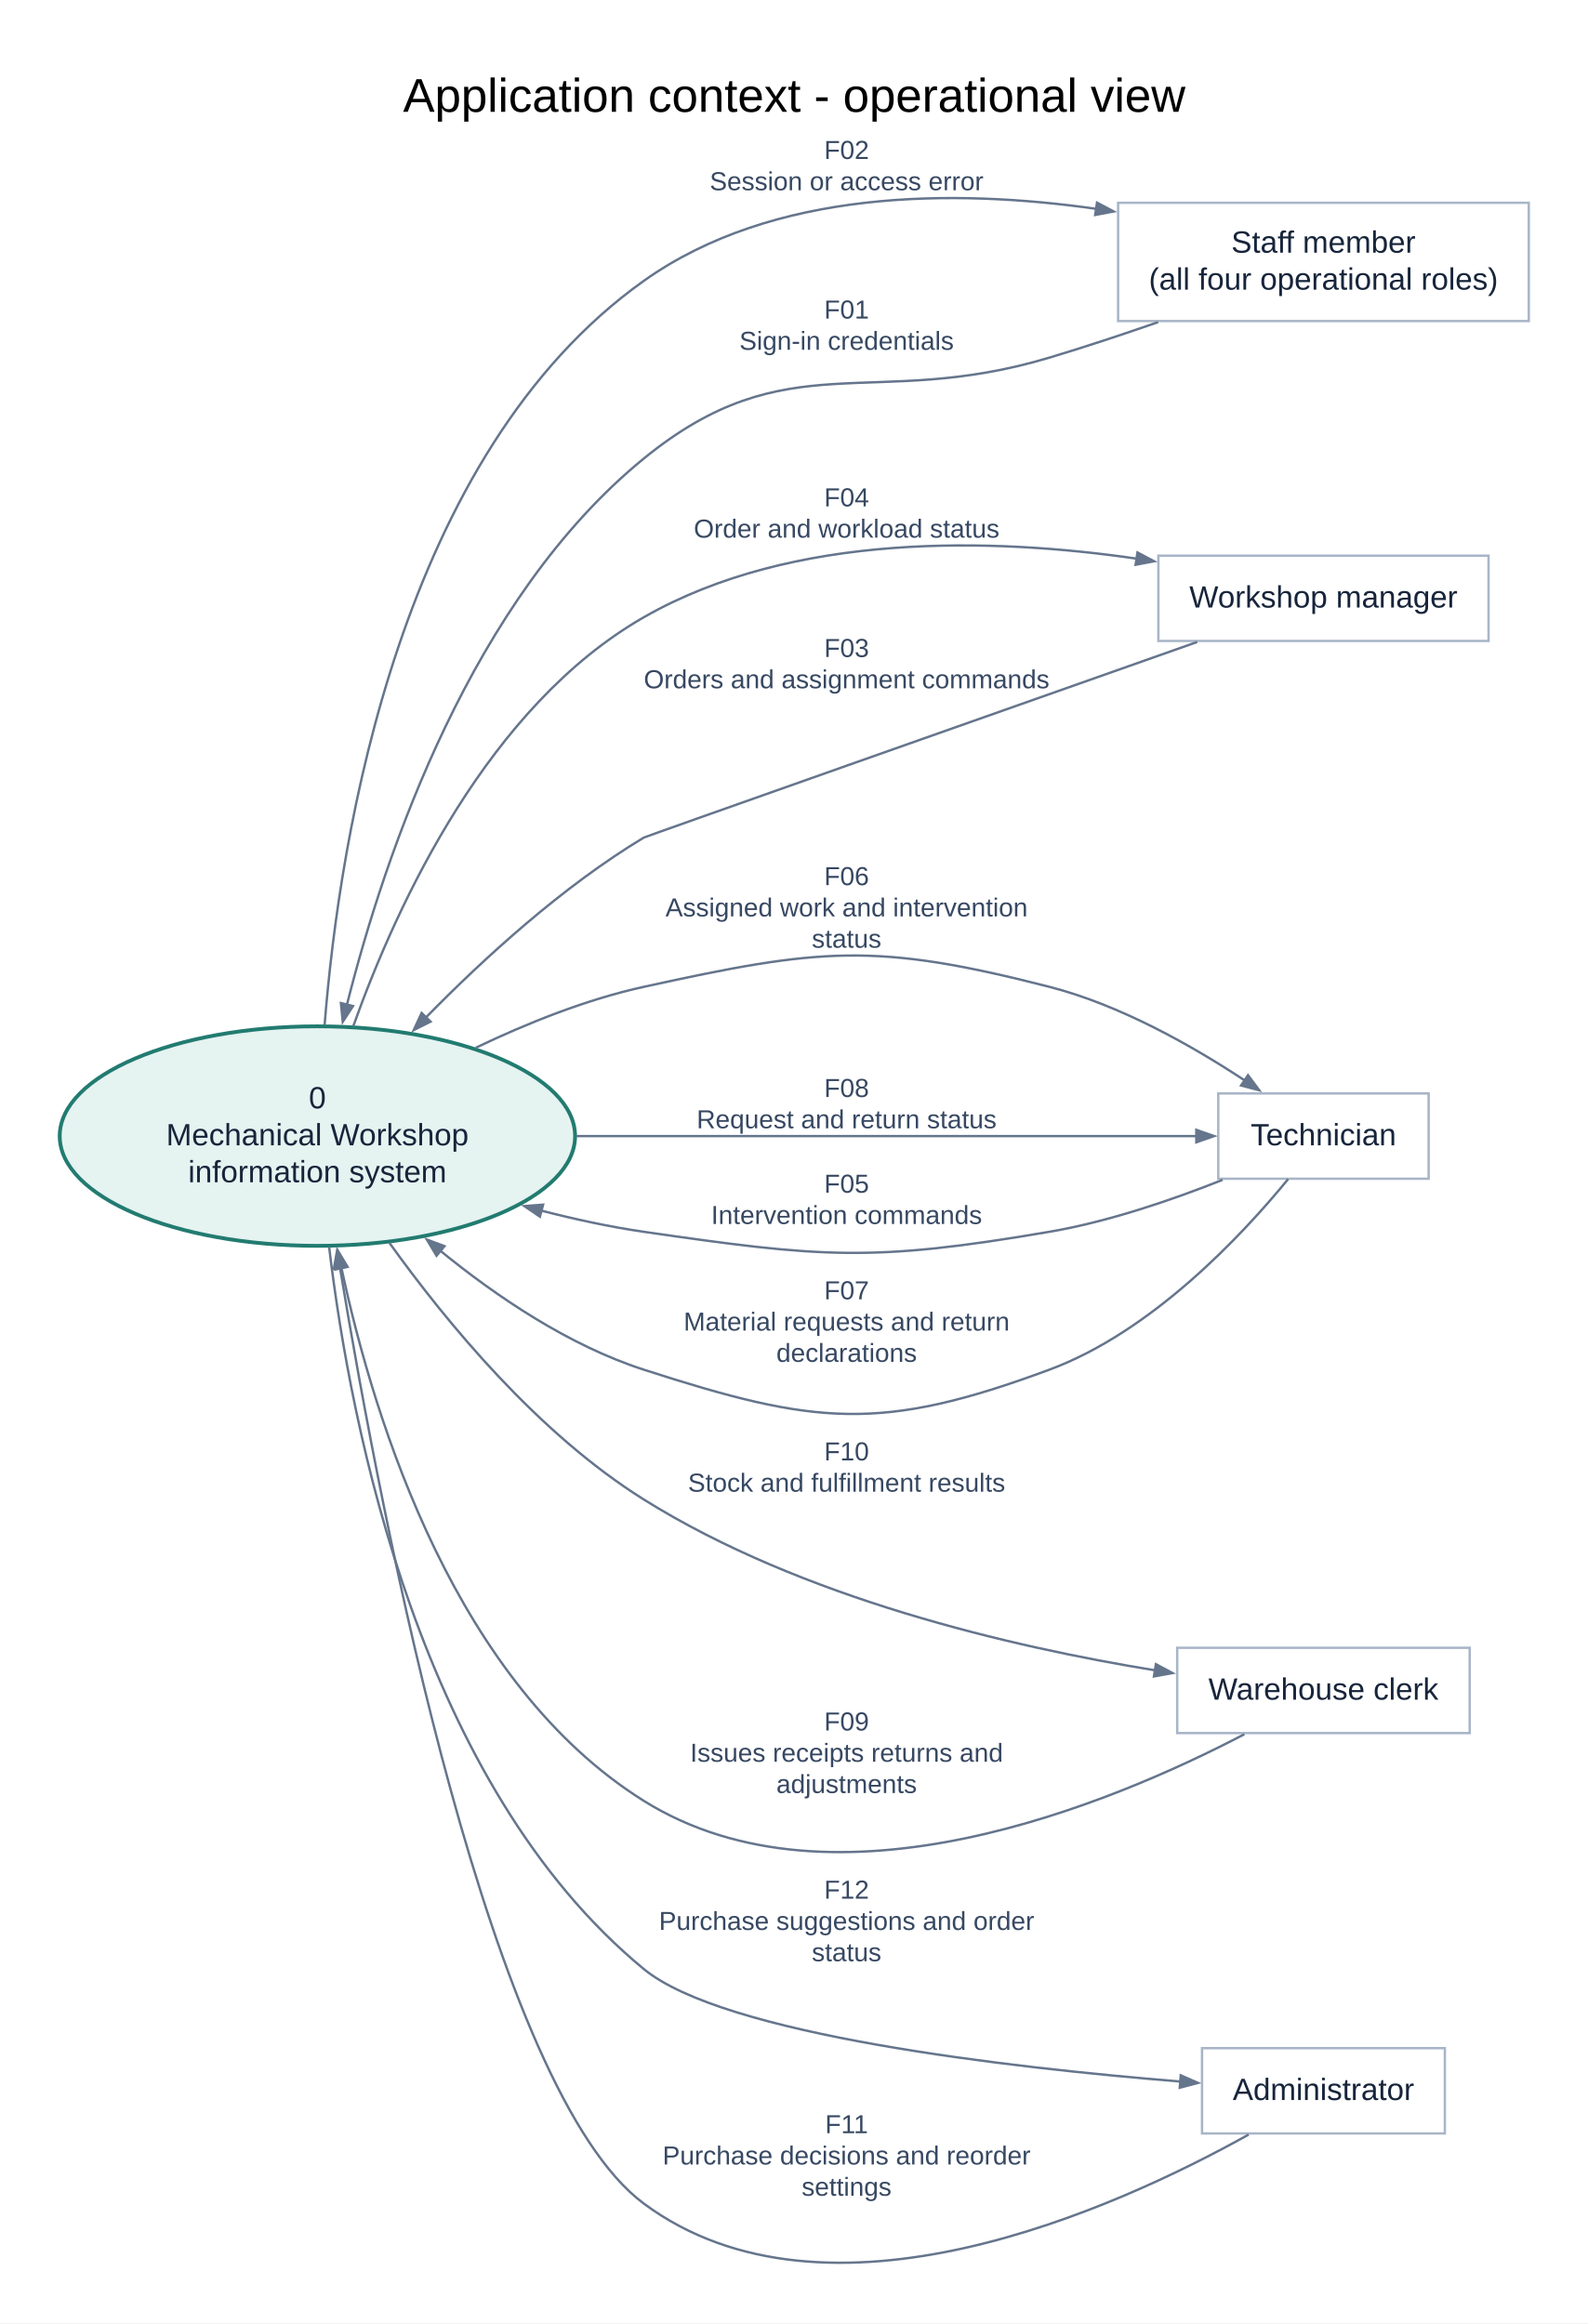
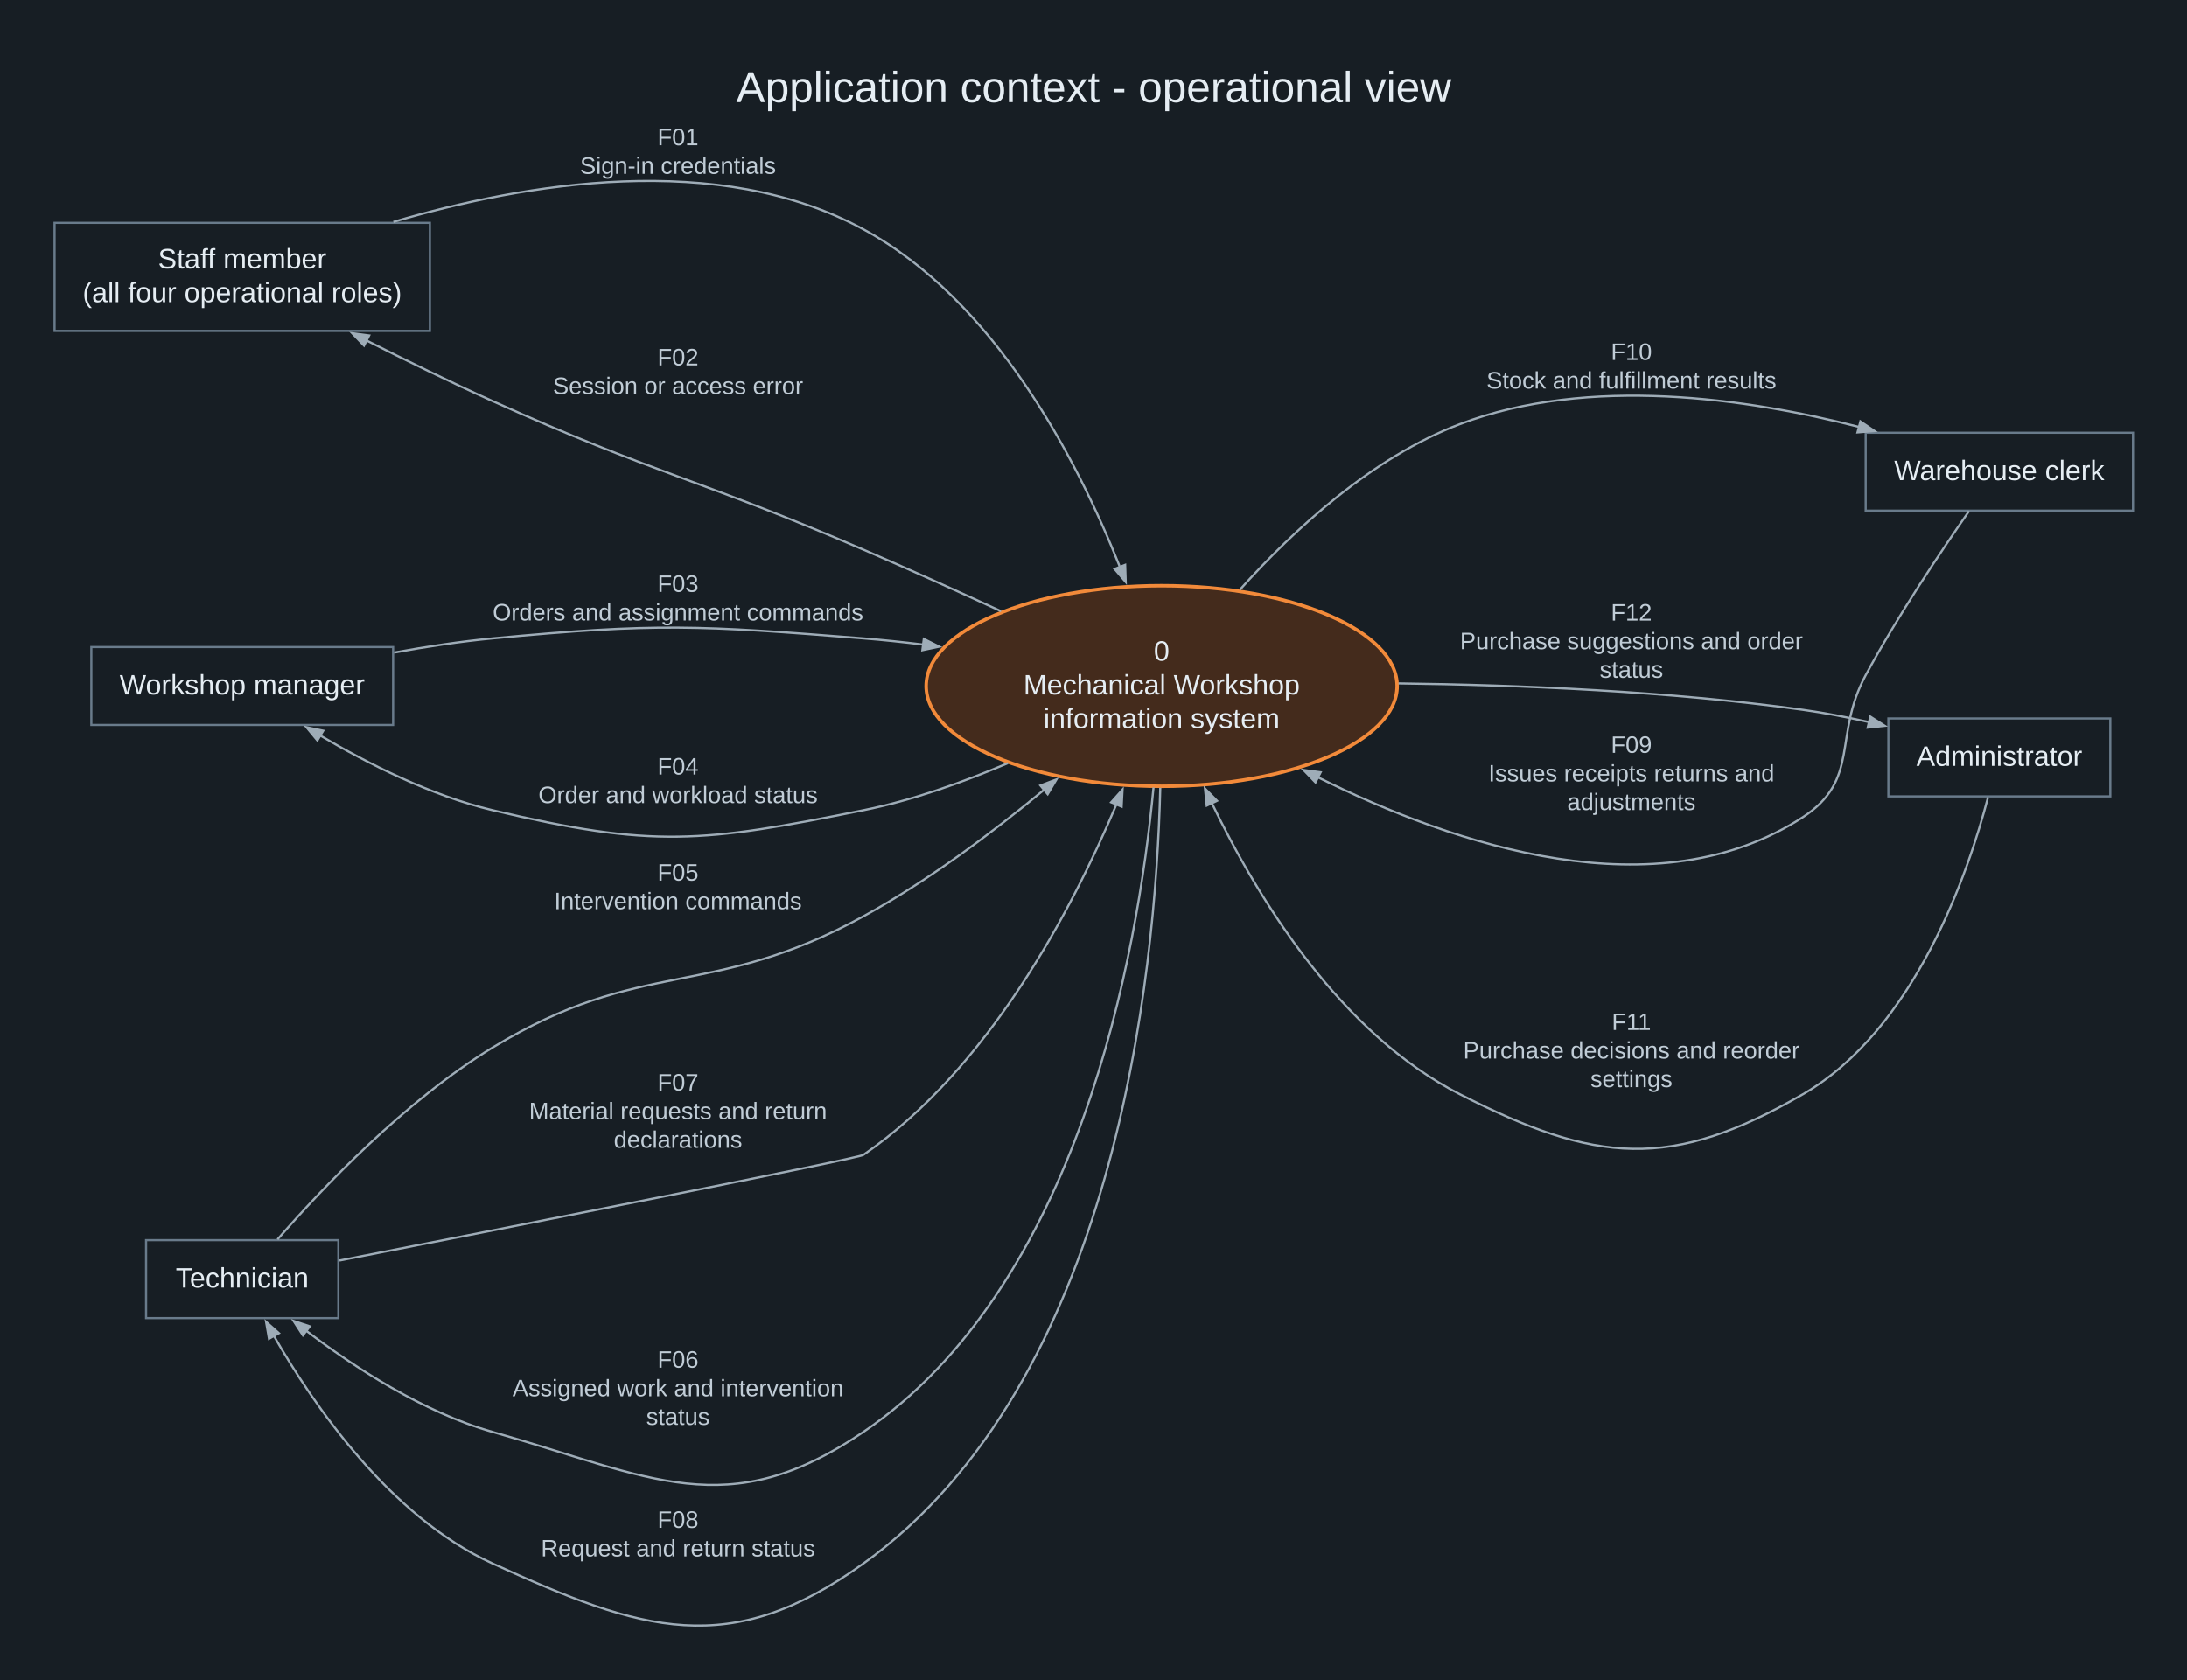
- <svg xmlns="http://www.w3.org/2000/svg" width="670pt" height="981pt" viewBox="0.00 0.00 670.00 981.00">
-   <g id="graph0" class="graph" transform="scale(1 1) rotate(0) translate(25.2 955.44)">
-     <polygon fill="#ffffff" stroke="none" points="-25.2,25.2 -25.2,-955.44 645.23,-955.44 645.23,25.2 -25.2,25.2" />
-     <text xml:space="preserve" text-anchor="middle" x="310.01" y="-908.24" font-family="Arial" font-size="20.00">Application context - operational view</text>
+ <svg xmlns="http://www.w3.org/2000/svg" width="1010pt" height="776pt" viewBox="0.00 0.00 1010.00 776.00">
+   <g id="graph0" class="graph" transform="scale(1 1) rotate(0) translate(25.2 751.15)">
+     <polygon fill="#171e24" stroke="none" points="-25.2,25.2 -25.2,-751.15 985.06,-751.15 985.06,25.2 -25.2,25.2" />
+     <text xml:space="preserve" text-anchor="middle" x="479.93" y="-703.95" font-family="Arial" font-size="20.00" fill="#e5edf3">Application context - operational view</text>
    <g id="node1" class="node">
-       <ellipse fill="#e5f3f1" stroke="#227b70" stroke-width="1.6" cx="108.76" cy="-475.88" rx="108.76" ry="46.33" />
-       <text xml:space="preserve" text-anchor="middle" x="108.76" y="-487.58" font-family="Arial" font-size="13.00" fill="#17253b">0</text>
-       <text xml:space="preserve" text-anchor="middle" x="108.76" y="-471.98" font-family="Arial" font-size="13.00" fill="#17253b">Mechanical Workshop</text>
-       <text xml:space="preserve" text-anchor="middle" x="108.76" y="-456.38" font-family="Arial" font-size="13.00" fill="#17253b">information system</text>
+       <ellipse fill="#442b1c" stroke="#f28a3a" stroke-width="1.6" cx="511.27" cy="-434.25" rx="108.76" ry="46.33" />
+       <text xml:space="preserve" text-anchor="middle" x="511.27" y="-445.95" font-family="Arial" font-size="13.00" fill="#e5edf3">0</text>
+       <text xml:space="preserve" text-anchor="middle" x="511.27" y="-430.35" font-family="Arial" font-size="13.00" fill="#e5edf3">Mechanical Workshop</text>
+       <text xml:space="preserve" text-anchor="middle" x="511.27" y="-414.75" font-family="Arial" font-size="13.00" fill="#e5edf3">information system</text>
    </g>
    <g id="node2" class="node">
-       <polygon fill="#ffffff" stroke="#a8b5c7" points="620.03,-869.84 446.7,-869.84 446.7,-819.92 620.03,-819.92 620.03,-869.84" />
-       <text xml:space="preserve" text-anchor="middle" x="533.36" y="-848.78" font-family="Arial" font-size="13.00" fill="#17253b">Staff member</text>
-       <text xml:space="preserve" text-anchor="middle" x="533.36" y="-833.18" font-family="Arial" font-size="13.00" fill="#17253b">(all four operational roles)</text>
+       <polygon fill="#171e24" stroke="#697b8b" points="173.33,-648.21 0,-648.21 0,-598.29 173.33,-598.29 173.33,-648.21" />
+       <text xml:space="preserve" text-anchor="middle" x="86.66" y="-627.15" font-family="Arial" font-size="13.00" fill="#e5edf3">Staff member</text>
+       <text xml:space="preserve" text-anchor="middle" x="86.66" y="-611.55" font-family="Arial" font-size="13.00" fill="#e5edf3">(all four operational roles)</text>
    </g>
    <g id="edge2" class="edge">
-       <path fill="none" stroke="#65758c" d="M111.82,-522.98C118.15,-602.96 143.71,-763.75 246.51,-836.88 301.07,-875.69 377.48,-875.83 437.58,-867.27" />
-       <polygon fill="#65758c" stroke="#65758c" points="437.8,-869.89 444.82,-866.18 437.02,-864.7 437.8,-869.89" />
-       <text xml:space="preserve" text-anchor="middle" x="332.11" y="-888.34" font-family="Arial" font-size="11.00" fill="#374862">F02</text>
-       <text xml:space="preserve" text-anchor="middle" x="332.11" y="-875.14" font-family="Arial" font-size="11.00" fill="#374862">Session or access error</text>
+       <path fill="none" stroke="#9eacb7" d="M437.12,-468.78C416.63,-478.22 394.28,-488.31 373.51,-497.25 298.22,-529.65 277.08,-532.23 202.33,-565.85 183.05,-574.52 162.3,-584.65 143.82,-593.97" />
+       <polygon fill="#9eacb7" stroke="#9eacb7" points="142.91,-591.49 137.4,-597.23 145.28,-596.18 142.91,-591.49" />
+       <text xml:space="preserve" text-anchor="middle" x="287.92" y="-582.35" font-family="Arial" font-size="11.00" fill="#c0ccd6">F02</text>
+       <text xml:space="preserve" text-anchor="middle" x="287.92" y="-569.15" font-family="Arial" font-size="11.00" fill="#c0ccd6">Session or access error</text>
    </g>
    <g id="node3" class="node">
-       <polygon fill="#ffffff" stroke="#a8b5c7" points="603.04,-720.88 463.69,-720.88 463.69,-684.88 603.04,-684.88 603.04,-720.88" />
-       <text xml:space="preserve" text-anchor="middle" x="533.36" y="-698.98" font-family="Arial" font-size="13.00" fill="#17253b">Workshop manager</text>
+       <polygon fill="#171e24" stroke="#697b8b" points="156.34,-452.25 16.98,-452.25 16.98,-416.25 156.34,-416.25 156.34,-452.25" />
+       <text xml:space="preserve" text-anchor="middle" x="86.66" y="-430.35" font-family="Arial" font-size="13.00" fill="#e5edf3">Workshop manager</text>
    </g>
    <g id="edge4" class="edge">
-       <path fill="none" stroke="#65758c" d="M123.96,-522.45C142.7,-574.83 181.17,-657.45 246.51,-694.88 309.54,-730.99 393.89,-728.44 454.6,-719.62" />
-       <polygon fill="#65758c" stroke="#65758c" points="454.87,-722.24 461.89,-718.51 454.08,-717.05 454.87,-722.24" />
-       <text xml:space="preserve" text-anchor="middle" x="332.11" y="-741.7" font-family="Arial" font-size="11.00" fill="#374862">F04</text>
-       <text xml:space="preserve" text-anchor="middle" x="332.11" y="-728.5" font-family="Arial" font-size="11.00" fill="#374862">Order and workload status</text>
+       <path fill="none" stroke="#9eacb7" d="M440.29,-398.61C419.35,-389.69 395.98,-381.37 373.51,-376.85 298.93,-361.83 276.37,-359.35 202.33,-376.85 173.96,-383.55 144.62,-398.41 122.72,-411.33" />
+       <polygon fill="#9eacb7" stroke="#9eacb7" points="121.36,-409.08 116.3,-415.21 124.08,-413.58 121.36,-409.08" />
+       <text xml:space="preserve" text-anchor="middle" x="287.92" y="-393.35" font-family="Arial" font-size="11.00" fill="#c0ccd6">F04</text>
+       <text xml:space="preserve" text-anchor="middle" x="287.92" y="-380.15" font-family="Arial" font-size="11.00" fill="#c0ccd6">Order and workload status</text>
    </g>
    <g id="node4" class="node">
-       <polygon fill="#ffffff" stroke="#a8b5c7" points="577.76,-493.88 488.97,-493.88 488.97,-457.88 577.76,-457.88 577.76,-493.88" />
-       <text xml:space="preserve" text-anchor="middle" x="533.36" y="-471.98" font-family="Arial" font-size="13.00" fill="#17253b">Technician</text>
+       <polygon fill="#171e24" stroke="#697b8b" points="131.06,-178.25 42.27,-178.25 42.27,-142.25 131.06,-142.25 131.06,-178.25" />
+       <text xml:space="preserve" text-anchor="middle" x="86.66" y="-156.35" font-family="Arial" font-size="13.00" fill="#e5edf3">Technician</text>
    </g>
    <g id="edge6" class="edge">
-       <path fill="none" stroke="#65758c" d="M175.56,-513.15C197.43,-523.62 222.39,-533.59 246.51,-538.88 320.83,-555.18 344.01,-557.79 417.7,-538.88 447.62,-531.21 478.1,-513.91 500.11,-499.38" />
-       <polygon fill="#65758c" stroke="#65758c" points="501.52,-501.59 506.27,-495.22 498.59,-497.24 501.52,-501.59" />
-       <text xml:space="preserve" text-anchor="middle" x="332.11" y="-581.8" font-family="Arial" font-size="11.00" fill="#374862">F06</text>
-       <text xml:space="preserve" text-anchor="middle" x="332.11" y="-568.6" font-family="Arial" font-size="11.00" fill="#374862">Assigned work and intervention</text>
-       <text xml:space="preserve" text-anchor="middle" x="332.11" y="-555.4" font-family="Arial" font-size="11.00" fill="#374862">status</text>
+       <path fill="none" stroke="#9eacb7" d="M507.52,-387.38C500.16,-309.97 473.09,-157.26 373.51,-89.65 310.57,-46.91 275.53,-68.92 202.33,-89.65 170.19,-98.75 138.22,-119.68 116.23,-136.4" />
+       <polygon fill="#9eacb7" stroke="#9eacb7" points="114.68,-134.28 110.36,-140.96 117.9,-138.43 114.68,-134.28" />
+       <text xml:space="preserve" text-anchor="middle" x="287.92" y="-119.35" font-family="Arial" font-size="11.00" fill="#c0ccd6">F06</text>
+       <text xml:space="preserve" text-anchor="middle" x="287.92" y="-106.15" font-family="Arial" font-size="11.00" fill="#c0ccd6">Assigned work and intervention</text>
+       <text xml:space="preserve" text-anchor="middle" x="287.92" y="-92.95" font-family="Arial" font-size="11.00" fill="#c0ccd6">status</text>
    </g>
    <g id="edge8" class="edge">
-       <path fill="none" stroke="#65758c" d="M218.04,-475.88C302.01,-475.88 414.71,-475.88 479.85,-475.88" />
-       <polygon fill="#65758c" stroke="#65758c" points="479.71,-478.51 487.21,-475.88 479.71,-473.26 479.71,-478.51" />
-       <text xml:space="preserve" text-anchor="middle" x="332.11" y="-492.38" font-family="Arial" font-size="11.00" fill="#374862">F08</text>
-       <text xml:space="preserve" text-anchor="middle" x="332.11" y="-479.18" font-family="Arial" font-size="11.00" fill="#374862">Request and return status</text>
+       <path fill="none" stroke="#9eacb7" d="M510.64,-387.19C508.46,-299.45 489.66,-112.25 373.51,-28.85 311.71,15.52 271.59,2.63 202.33,-28.85 154.81,-50.45 119.29,-102.55 101.16,-134.27" />
+       <polygon fill="#9eacb7" stroke="#9eacb7" points="99.02,-132.71 97.67,-140.54 103.61,-135.27 99.02,-132.71" />
+       <text xml:space="preserve" text-anchor="middle" x="287.92" y="-45.35" font-family="Arial" font-size="11.00" fill="#c0ccd6">F08</text>
+       <text xml:space="preserve" text-anchor="middle" x="287.92" y="-32.15" font-family="Arial" font-size="11.00" fill="#c0ccd6">Request and return status</text>
    </g>
    <g id="node5" class="node">
-       <polygon fill="#ffffff" stroke="#a8b5c7" points="595.09,-259.88 471.64,-259.88 471.64,-223.88 595.09,-223.88 595.09,-259.88" />
-       <text xml:space="preserve" text-anchor="middle" x="533.36" y="-237.98" font-family="Arial" font-size="13.00" fill="#17253b">Warehouse clerk</text>
+       <polygon fill="#171e24" stroke="#697b8b" points="959.86,-551.25 836.41,-551.25 836.41,-515.25 959.86,-515.25 959.86,-551.25" />
+       <text xml:space="preserve" text-anchor="middle" x="898.13" y="-529.35" font-family="Arial" font-size="13.00" fill="#e5edf3">Warehouse clerk</text>
    </g>
    <g id="edge10" class="edge">
-       <path fill="none" stroke="#65758c" d="M139.09,-430.9C163.81,-396.42 202.2,-350.19 246.51,-322.48 313.08,-280.86 401.59,-260.24 462.38,-250.36" />
-       <polygon fill="#65758c" stroke="#65758c" points="462.65,-252.97 469.65,-249.21 461.83,-247.79 462.65,-252.97" />
-       <text xml:space="preserve" text-anchor="middle" x="332.11" y="-338.98" font-family="Arial" font-size="11.00" fill="#374862">F10</text>
-       <text xml:space="preserve" text-anchor="middle" x="332.11" y="-325.78" font-family="Arial" font-size="11.00" fill="#374862">Stock and fulfillment results</text>
+       <path fill="none" stroke="#9eacb7" d="M547.4,-478.71C572.37,-506.54 608.56,-539.92 649.03,-555.25 708.66,-577.84 781.92,-567.11 833.32,-553.94" />
+       <polygon fill="#9eacb7" stroke="#9eacb7" points="833.97,-556.49 840.55,-552.03 832.63,-551.41 833.97,-556.49" />
+       <text xml:space="preserve" text-anchor="middle" x="728.22" y="-584.87" font-family="Arial" font-size="11.00" fill="#c0ccd6">F10</text>
+       <text xml:space="preserve" text-anchor="middle" x="728.22" y="-571.67" font-family="Arial" font-size="11.00" fill="#c0ccd6">Stock and fulfillment results</text>
    </g>
    <g id="node6" class="node">
-       <polygon fill="#ffffff" stroke="#a8b5c7" points="584.61,-90.88 482.12,-90.88 482.12,-54.88 584.61,-54.88 584.61,-90.88" />
-       <text xml:space="preserve" text-anchor="middle" x="533.36" y="-68.98" font-family="Arial" font-size="13.00" fill="#17253b">Administrator</text>
+       <polygon fill="#171e24" stroke="#697b8b" points="949.38,-419.25 846.89,-419.25 846.89,-383.25 949.38,-383.25 949.38,-419.25" />
+       <text xml:space="preserve" text-anchor="middle" x="898.13" y="-397.35" font-family="Arial" font-size="13.00" fill="#e5edf3">Administrator</text>
    </g>
    <g id="edge12" class="edge">
-       <path fill="none" stroke="#65758c" d="M113.71,-429.07C122.81,-352.64 152.35,-201.83 246.51,-124.28 280.32,-96.45 399.84,-82.72 473.2,-76.77" />
-       <polygon fill="#65758c" stroke="#65758c" points="473.13,-79.41 480.4,-76.21 472.72,-74.18 473.13,-79.41" />
-       <text xml:space="preserve" text-anchor="middle" x="332.11" y="-153.98" font-family="Arial" font-size="11.00" fill="#374862">F12</text>
-       <text xml:space="preserve" text-anchor="middle" x="332.11" y="-140.78" font-family="Arial" font-size="11.00" fill="#374862">Purchase suggestions and order</text>
-       <text xml:space="preserve" text-anchor="middle" x="332.11" y="-127.58" font-family="Arial" font-size="11.00" fill="#374862">status</text>
+       <path fill="none" stroke="#9eacb7" d="M620.67,-435.46C676.67,-434.76 745.96,-431.84 807.41,-423.25 817.46,-421.85 828.02,-419.79 838.23,-417.49" />
+       <polygon fill="#9eacb7" stroke="#9eacb7" points="838.53,-420.12 845.23,-415.86 837.33,-415.01 838.53,-420.12" />
+       <text xml:space="preserve" text-anchor="middle" x="728.22" y="-464.47" font-family="Arial" font-size="11.00" fill="#c0ccd6">F12</text>
+       <text xml:space="preserve" text-anchor="middle" x="728.22" y="-451.27" font-family="Arial" font-size="11.00" fill="#c0ccd6">Purchase suggestions and order</text>
+       <text xml:space="preserve" text-anchor="middle" x="728.22" y="-438.07" font-family="Arial" font-size="11.00" fill="#c0ccd6">status</text>
    </g>
    <g id="edge1" class="edge">
-       <path fill="none" stroke="#65758c" d="M463.59,-819.46C448.56,-814.24 432.66,-808.97 417.7,-804.48 342.6,-781.96 307.27,-811.45 246.51,-761.88 174.07,-702.78 137.55,-596.18 121.18,-531.15" />
-       <polygon fill="#65758c" stroke="#65758c" points="123.79,-530.77 119.46,-524.12 118.69,-532.03 123.79,-530.77" />
-       <text xml:space="preserve" text-anchor="middle" x="332.11" y="-820.98" font-family="Arial" font-size="11.00" fill="#374862">F01</text>
-       <text xml:space="preserve" text-anchor="middle" x="332.11" y="-807.78" font-family="Arial" font-size="11.00" fill="#374862">Sign-in credentials</text>
+       <path fill="none" stroke="#9eacb7" d="M156.46,-648.64C217.28,-666.61 306.49,-681.68 373.51,-645.25 434,-612.37 471.87,-539.92 492.03,-489.13" />
+       <polygon fill="#9eacb7" stroke="#9eacb7" points="494.42,-490.21 494.68,-482.27 489.52,-488.32 494.42,-490.21" />
+       <text xml:space="preserve" text-anchor="middle" x="287.92" y="-684.05" font-family="Arial" font-size="11.00" fill="#c0ccd6">F01</text>
+       <text xml:space="preserve" text-anchor="middle" x="287.92" y="-670.85" font-family="Arial" font-size="11.00" fill="#c0ccd6">Sign-in credentials</text>
    </g>
    <g id="edge3" class="edge">
-       <path fill="none" stroke="#65758c" d="M480.08,-684.45C397.77,-655.42 247.17,-602.28 246.51,-601.88 212.48,-581.38 179.56,-551.47 154.55,-525.94" />
-       <polygon fill="#65758c" stroke="#65758c" points="156.52,-524.2 149.42,-520.64 152.75,-527.85 156.52,-524.2" />
-       <text xml:space="preserve" text-anchor="middle" x="332.11" y="-678.11" font-family="Arial" font-size="11.00" fill="#374862">F03</text>
-       <text xml:space="preserve" text-anchor="middle" x="332.11" y="-664.91" font-family="Arial" font-size="11.00" fill="#374862">Orders and assignment commands</text>
+       <path fill="none" stroke="#9eacb7" d="M156.78,-449.7C171.73,-452.43 187.49,-454.84 202.33,-456.25 278.07,-463.45 297.67,-462.31 373.51,-456.25 382.5,-455.53 391.8,-454.55 401.11,-453.4" />
+       <polygon fill="#9eacb7" stroke="#9eacb7" points="401.43,-456.01 408.54,-452.44 400.76,-450.8 401.43,-456.01" />
+       <text xml:space="preserve" text-anchor="middle" x="287.92" y="-477.73" font-family="Arial" font-size="11.00" fill="#c0ccd6">F03</text>
+       <text xml:space="preserve" text-anchor="middle" x="287.92" y="-464.53" font-family="Arial" font-size="11.00" fill="#c0ccd6">Orders and assignment commands</text>
    </g>
    <g id="edge5" class="edge">
-       <path fill="none" stroke="#65758c" d="M490.8,-457.41C469.42,-448.9 442.67,-439.75 417.7,-435.48 342.71,-422.66 321.81,-424.59 246.51,-435.48 232.28,-437.54 217.46,-440.75 203.06,-444.47" />
-       <polygon fill="#65758c" stroke="#65758c" points="202.67,-441.86 196.1,-446.33 204.02,-446.93 202.67,-441.86" />
-       <text xml:space="preserve" text-anchor="middle" x="332.11" y="-451.98" font-family="Arial" font-size="11.00" fill="#374862">F05</text>
-       <text xml:space="preserve" text-anchor="middle" x="332.11" y="-438.78" font-family="Arial" font-size="11.00" fill="#374862">Intervention commands</text>
+       <path fill="none" stroke="#9eacb7" d="M102.95,-178.59C123.41,-202.07 161.83,-242.67 202.33,-267.25 271.32,-309.13 302.71,-289.11 373.51,-327.85 403.06,-344.02 432.92,-366.4 457.17,-386.47" />
+       <polygon fill="#9eacb7" stroke="#9eacb7" points="455.26,-388.29 462.7,-391.09 458.63,-384.26 455.26,-388.29" />
+       <text xml:space="preserve" text-anchor="middle" x="287.92" y="-344.35" font-family="Arial" font-size="11.00" fill="#c0ccd6">F05</text>
+       <text xml:space="preserve" text-anchor="middle" x="287.92" y="-331.15" font-family="Arial" font-size="11.00" fill="#c0ccd6">Intervention commands</text>
    </g>
    <g id="edge7" class="edge">
-       <path fill="none" stroke="#65758c" d="M518.46,-457.72C498.98,-433.93 461.03,-393.35 417.7,-377.28 346.37,-350.83 318.92,-353.9 246.51,-377.28 214.94,-387.48 184.52,-407.97 160.42,-427.65" />
-       <polygon fill="#65758c" stroke="#65758c" points="159.04,-425.38 154.95,-432.2 162.4,-429.42 159.04,-425.38" />
-       <text xml:space="preserve" text-anchor="middle" x="332.11" y="-406.98" font-family="Arial" font-size="11.00" fill="#374862">F07</text>
-       <text xml:space="preserve" text-anchor="middle" x="332.11" y="-393.78" font-family="Arial" font-size="11.00" fill="#374862">Material requests and return</text>
-       <text xml:space="preserve" text-anchor="middle" x="332.11" y="-380.58" font-family="Arial" font-size="11.00" fill="#374862">declarations</text>
+       <path fill="none" stroke="#9eacb7" d="M131.55,-168.84C211.06,-184.42 371.01,-215.93 373.51,-217.65 430.94,-257.18 469.32,-329.53 490.44,-379.67" />
+       <polygon fill="#9eacb7" stroke="#9eacb7" points="487.95,-380.5 493.23,-386.43 492.8,-378.5 487.95,-380.5" />
+       <text xml:space="preserve" text-anchor="middle" x="287.92" y="-247.35" font-family="Arial" font-size="11.00" fill="#c0ccd6">F07</text>
+       <text xml:space="preserve" text-anchor="middle" x="287.92" y="-234.15" font-family="Arial" font-size="11.00" fill="#c0ccd6">Material requests and return</text>
+       <text xml:space="preserve" text-anchor="middle" x="287.92" y="-220.95" font-family="Arial" font-size="11.00" fill="#c0ccd6">declarations</text>
    </g>
    <g id="edge9" class="edge">
-       <path fill="none" stroke="#65758c" d="M499.99,-223.39C443.88,-194.06 326.89,-145.04 246.51,-195.28 167.79,-244.49 133.19,-353.49 118.91,-420.23" />
-       <polygon fill="#65758c" stroke="#65758c" points="116.36,-419.59 117.41,-427.47 121.5,-420.66 116.36,-419.59" />
-       <text xml:space="preserve" text-anchor="middle" x="332.11" y="-224.98" font-family="Arial" font-size="11.00" fill="#374862">F09</text>
-       <text xml:space="preserve" text-anchor="middle" x="332.11" y="-211.78" font-family="Arial" font-size="11.00" fill="#374862">Issues receipts returns and</text>
-       <text xml:space="preserve" text-anchor="middle" x="332.11" y="-198.58" font-family="Arial" font-size="11.00" fill="#374862">adjustments</text>
+       <path fill="none" stroke="#9eacb7" d="M884.15,-515.05C871.2,-496.49 851.17,-466.61 836.41,-439.25 821.26,-411.2 834.12,-391.05 807.41,-373.65 739.94,-329.71 646.91,-360.52 583.45,-392.07" />
+       <polygon fill="#9eacb7" stroke="#9eacb7" points="582.32,-389.7 576.82,-395.43 584.7,-394.38 582.32,-389.7" />
+       <text xml:space="preserve" text-anchor="middle" x="728.22" y="-403.35" font-family="Arial" font-size="11.00" fill="#c0ccd6">F09</text>
+       <text xml:space="preserve" text-anchor="middle" x="728.22" y="-390.15" font-family="Arial" font-size="11.00" fill="#c0ccd6">Issues receipts returns and</text>
+       <text xml:space="preserve" text-anchor="middle" x="728.22" y="-376.95" font-family="Arial" font-size="11.00" fill="#c0ccd6">adjustments</text>
    </g>
    <g id="edge11" class="edge">
-       <path fill="none" stroke="#65758c" d="M501.81,-54.41C445.47,-23 323.9,32.1 246.51,-25.28 182.26,-72.93 136.32,-311.06 118.25,-420.59" />
-       <polygon fill="#65758c" stroke="#65758c" points="115.71,-419.88 117.09,-427.71 120.89,-420.73 115.71,-419.88" />
-       <text xml:space="preserve" text-anchor="middle" x="332.11" y="-54.98" font-family="Arial" font-size="11.00" fill="#374862">F11</text>
-       <text xml:space="preserve" text-anchor="middle" x="332.11" y="-41.78" font-family="Arial" font-size="11.00" fill="#374862">Purchase decisions and reorder</text>
-       <text xml:space="preserve" text-anchor="middle" x="332.11" y="-28.58" font-family="Arial" font-size="11.00" fill="#374862">settings</text>
+       <path fill="none" stroke="#9eacb7" d="M892.9,-382.82C883.93,-348.53 859.38,-275.68 807.41,-245.65 746.45,-210.44 711.73,-213.67 649.03,-245.65 594.14,-273.65 556.14,-335.12 534.38,-380.31" />
+       <polygon fill="#9eacb7" stroke="#9eacb7" points="532.1,-378.99 531.28,-386.89 536.85,-381.22 532.1,-378.99" />
+       <text xml:space="preserve" text-anchor="middle" x="728.22" y="-275.35" font-family="Arial" font-size="11.00" fill="#c0ccd6">F11</text>
+       <text xml:space="preserve" text-anchor="middle" x="728.22" y="-262.15" font-family="Arial" font-size="11.00" fill="#c0ccd6">Purchase decisions and reorder</text>
+       <text xml:space="preserve" text-anchor="middle" x="728.22" y="-248.95" font-family="Arial" font-size="11.00" fill="#c0ccd6">settings</text>
    </g>
  </g>
</svg>
